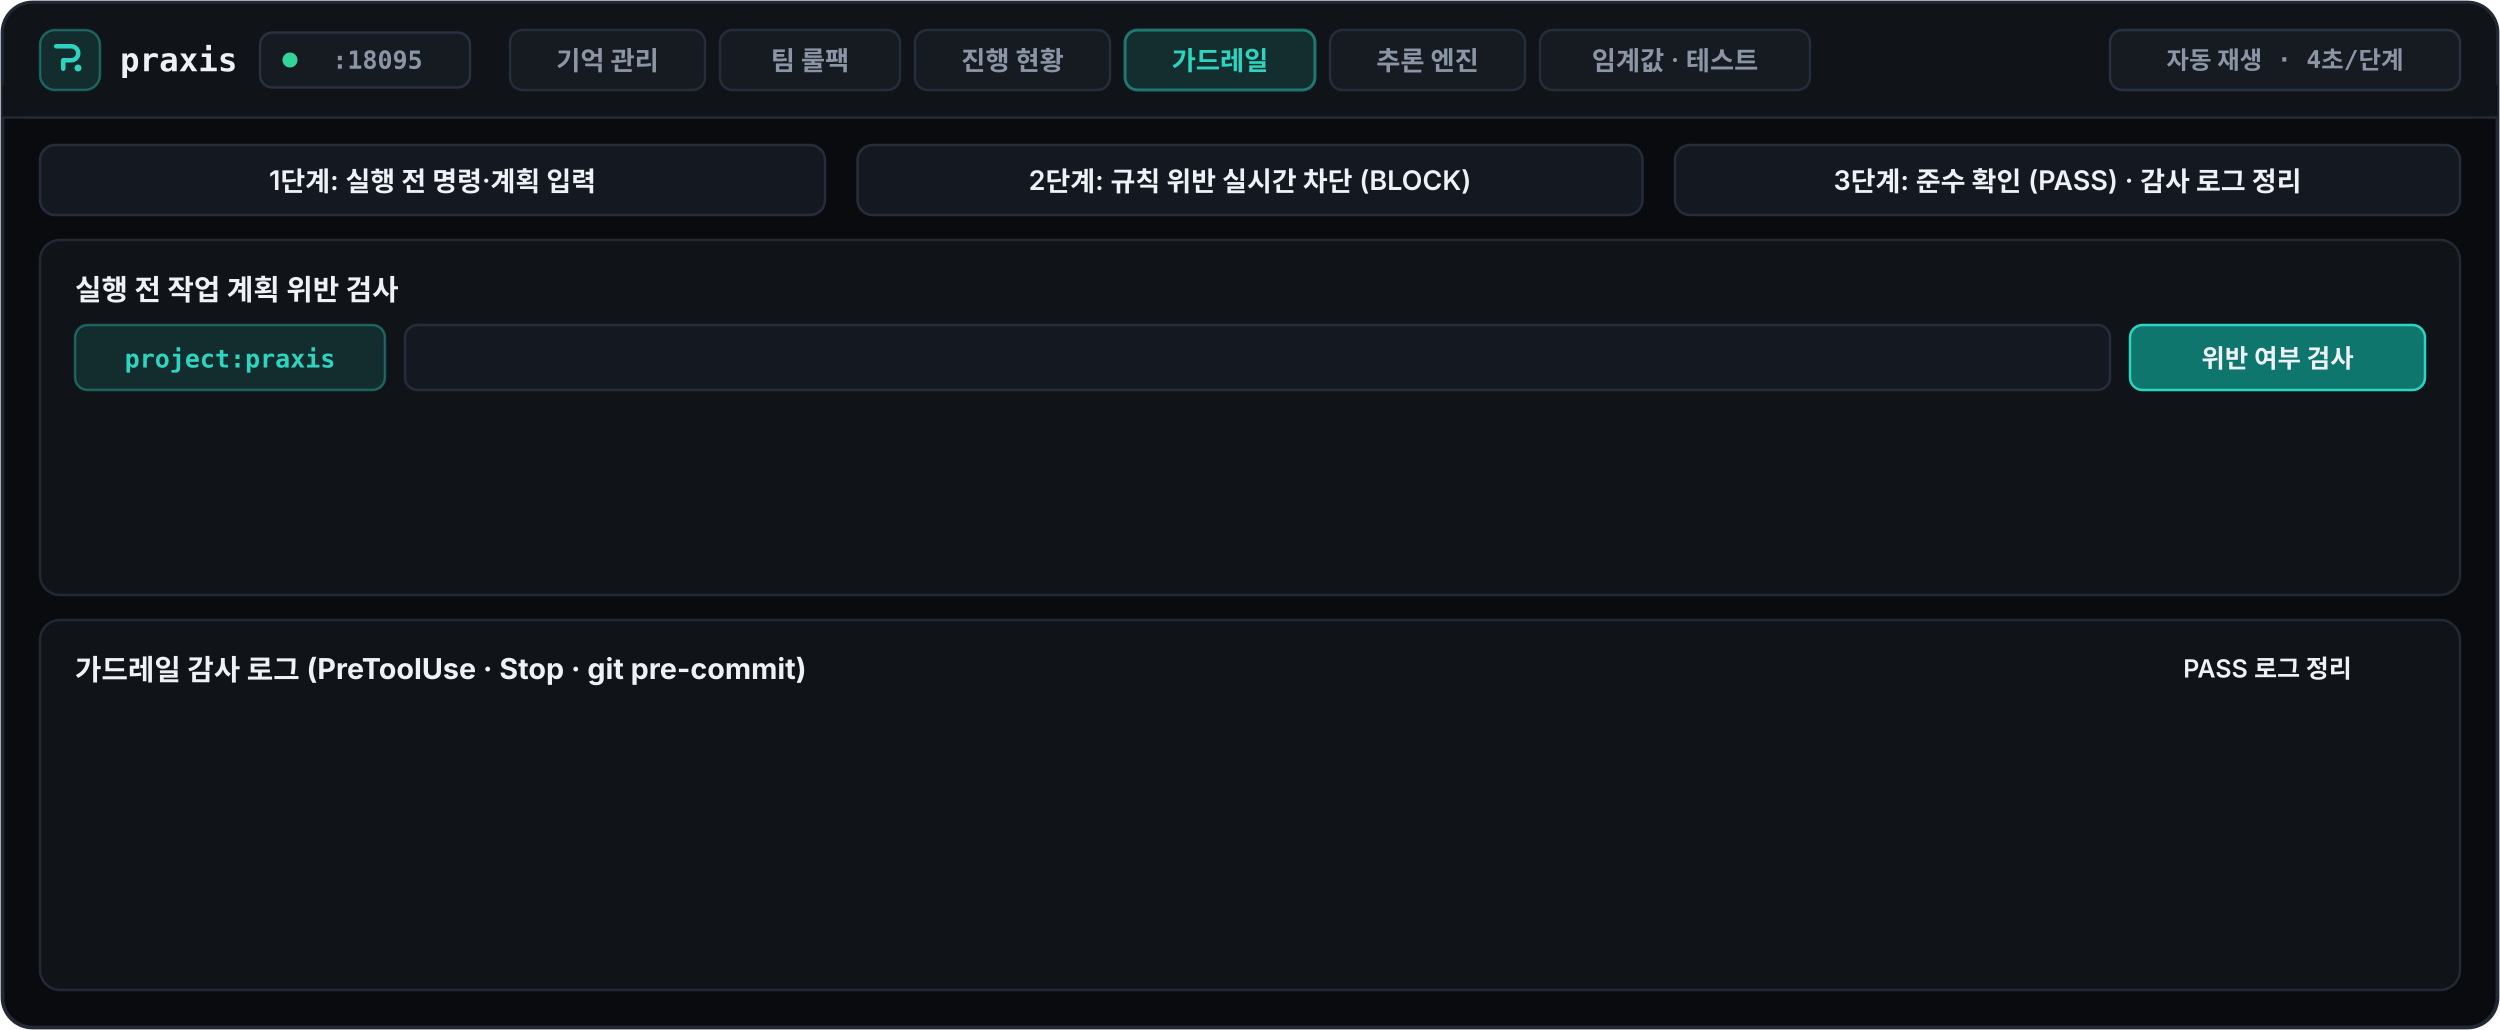
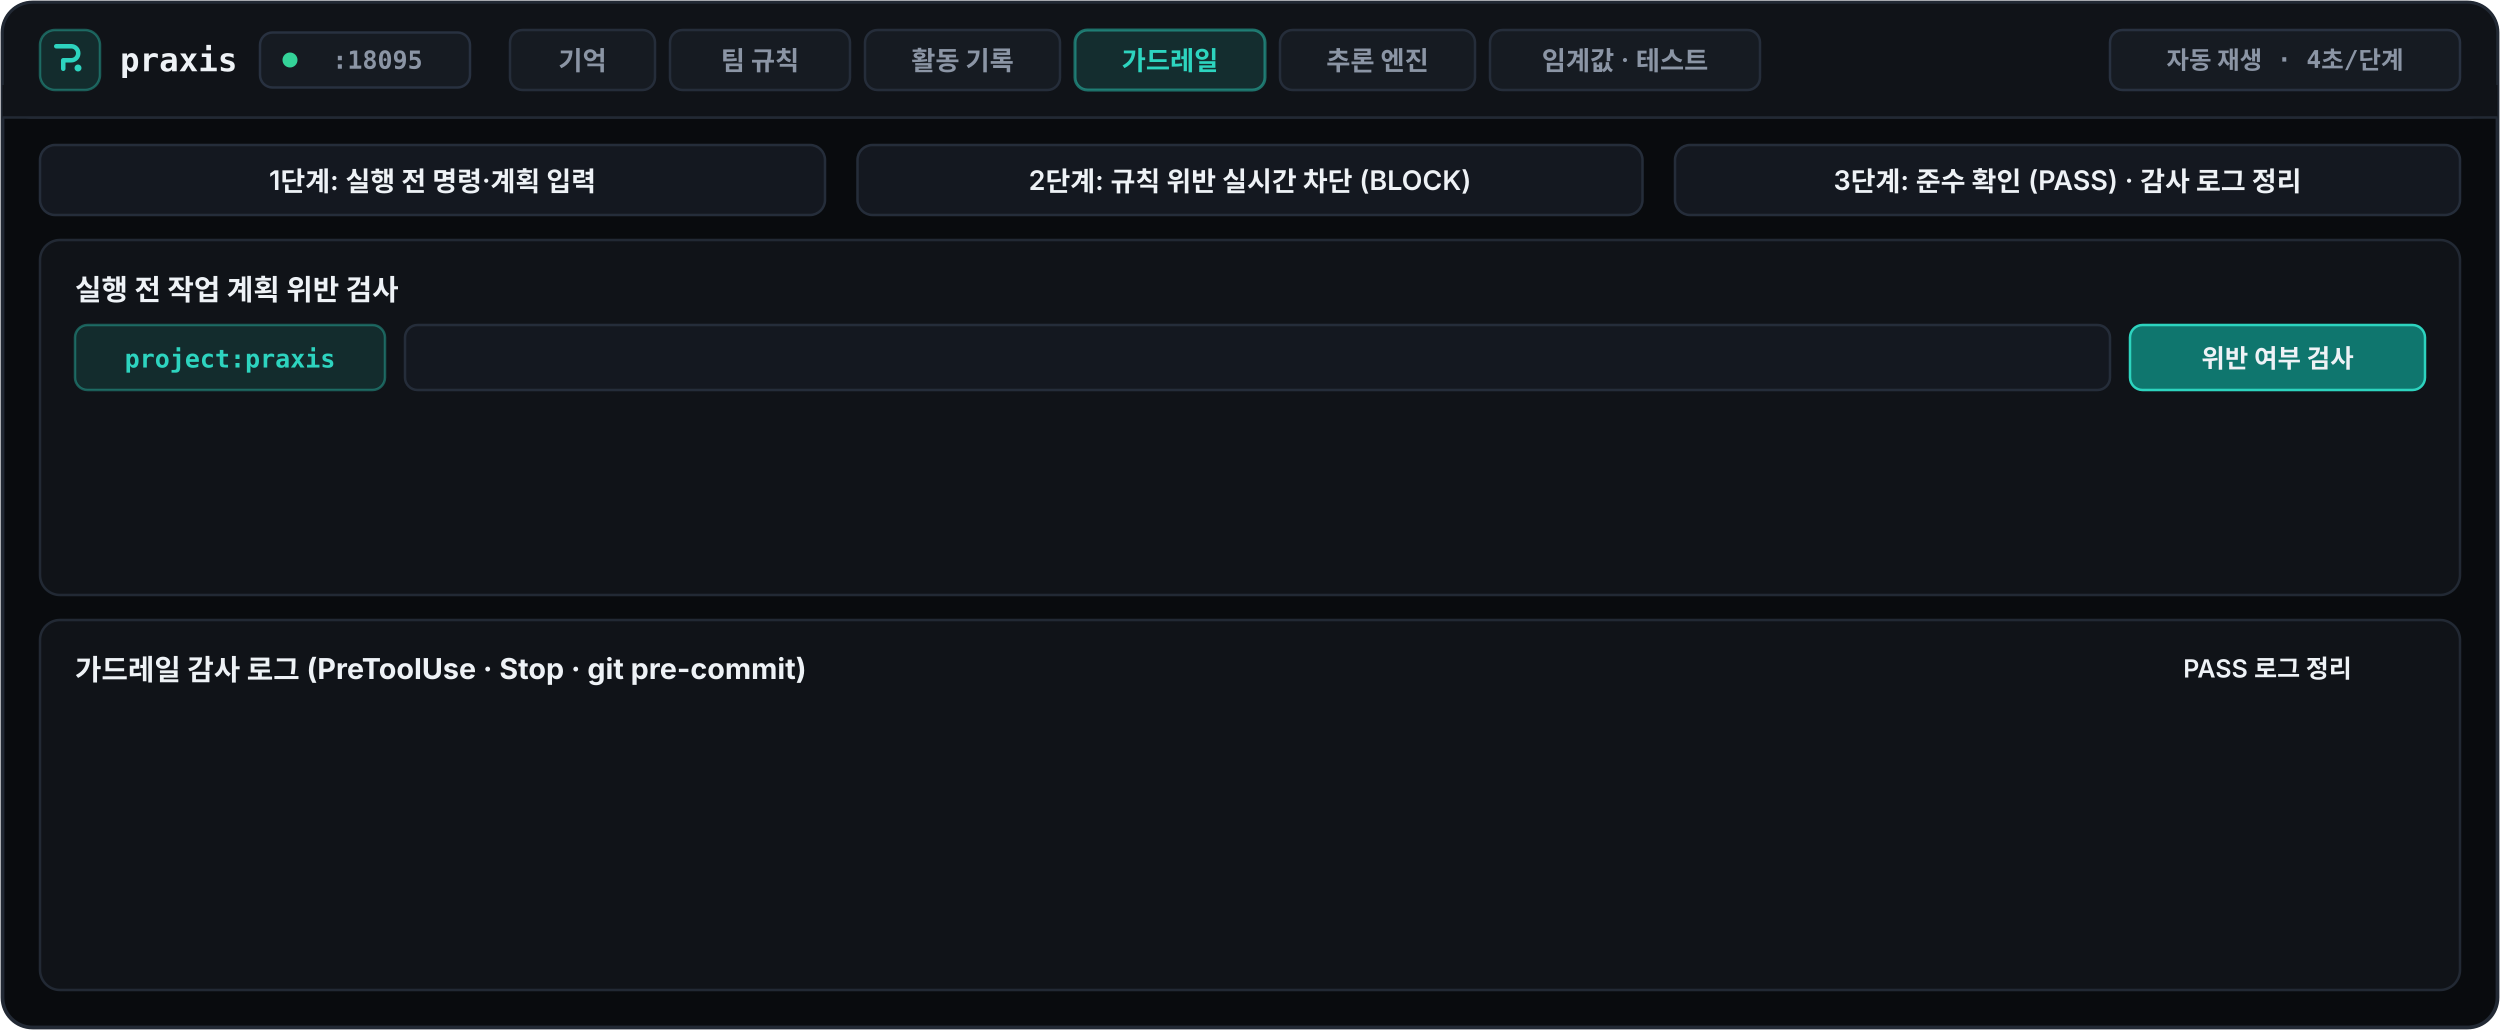
<svg xmlns="http://www.w3.org/2000/svg" viewBox="0 0 1000 412" width="100%" height="100%" role="img" aria-label="웹 콘솔 가드레일 탭 시뮬레이션">
  <style>
    .outer { fill: #090b0e; stroke: #222934; stroke-width: 1.5; }
    .topbar { fill: #101318; stroke: #222934; stroke-width: 1; }
    .card { fill: #101318; stroke: #222934; stroke-width: 1; }
    .sub { fill: #141820; stroke: #252d3a; stroke-width: 1; }
    .sub-hi { fill: rgba(45, 212, 191, 0.10); stroke: rgba(45, 212, 191, 0.42); stroke-width: 1.2; }
    .sub-ok { fill: rgba(52, 211, 153, 0.10); stroke: rgba(52, 211, 153, 0.42); stroke-width: 1.2; }
    .sub-warn { fill: rgba(251, 191, 36, 0.10); stroke: rgba(251, 191, 36, 0.42); stroke-width: 1.2; }
    .sub-err { fill: rgba(248, 113, 113, 0.10); stroke: rgba(248, 113, 113, 0.45); stroke-width: 1.2; }
    .nav-shell { fill: #101318; stroke: #222934; stroke-width: 1; }
    .pill-idle { fill: #161b22; stroke: #252d3a; stroke-width: 1; }
    .pill-act { fill: rgba(45, 212, 191, 0.14); stroke: rgba(45, 212, 191, 0.48); stroke-width: 1.2; }
    .b-ok { fill: rgba(52, 211, 153, 0.14); stroke: rgba(52, 211, 153, 0.42); stroke-width: 1; }
    .b-err { fill: rgba(248, 113, 113, 0.14); stroke: rgba(248, 113, 113, 0.42); stroke-width: 1; }
    .b-warn { fill: rgba(251, 191, 36, 0.14); stroke: rgba(251, 191, 36, 0.42); stroke-width: 1; }
    .b-info { fill: rgba(45, 212, 191, 0.13); stroke: rgba(45, 212, 191, 0.38); stroke-width: 1; }
    .b-mut { fill: #161b22; stroke: #283140; stroke-width: 1; }
    .sans { font-family: "Inter", "Pretendard", -apple-system, BlinkMacSystemFont, "Segoe UI", "Apple SD Gothic Neo", "Noto Sans KR", sans-serif; }
    .mono { font-family: "JetBrains Mono", "SF Mono", Menlo, Consolas, monospace; }
    .t-pri { fill: #eef2f6; }
    .t-sec { fill: #8b95a5; }
    .t-mut { fill: #606b7b; }
    .t-acc { fill: #2dd4bf; }
    .t-ok { fill: #34d399; }
    .t-warn { fill: #fbbf24; }
    .t-err { fill: #f87171; }
    .btn-pri { fill: #0f766e; stroke: #2dd4bf; stroke-width: 1; }
    .f1, .f2, .f3 { opacity: 0; }
    .f1 { animation: loop1 12s infinite; }
    .f2 { animation: loop2 12s infinite; }
    .f3 { animation: loop3 12s infinite; }
    @keyframes loop1 { 0%, 31% { opacity: 1; } 34%, 100% { opacity: 0; } }
    @keyframes loop2 { 0%, 32% { opacity: 0; } 34%, 65% { opacity: 1; } 68%, 100% { opacity: 0; } }
    @keyframes loop3 { 0%, 66% { opacity: 0; } 68%, 98% { opacity: 1; } 100% { opacity: 0; } }
</style>
  <rect class="outer" x="1" y="1" width="998" height="410" rx="12" />
  <rect class="topbar" x="1" y="1" width="998" height="46" rx="12" />
  <rect x="1" y="34" width="998" height="13" fill="#101318" />
  <line x1="1" y1="47" x2="999" y2="47" stroke="#222934" stroke-width="1" />
  <rect class="b-info" x="16" y="12" width="24" height="24" rx="6" />
  <path d="M22.5 18.5h6a2.8 2.8 0 0 1 0 5.6h-3.2v3.4" fill="none" stroke="#2dd4bf" stroke-width="1.8" stroke-linecap="round" stroke-linejoin="round" />
  <circle cx="31.2" cy="27.2" r="1.4" fill="#2dd4bf" />
  <text x="48" y="28.5" class="mono t-pri" font-size="13" font-weight="700">praxis</text>
  <rect class="b-mut" x="104" y="13" width="84" height="22" rx="5" />
  <circle cx="116" cy="24" r="3" fill="#34d399" />
  <text x="151" y="27.5" text-anchor="middle" class="mono t-sec" font-size="10" font-weight="600">:18095</text>
-   <rect class="pill-idle" x="204" y="12" width="78" height="24" rx="5" />
-   <text x="243.0" y="28" text-anchor="middle" class="sans t-sec" font-size="10.5" font-weight="600">기억 관리</text>
-   <rect class="pill-idle" x="288" y="12" width="72" height="24" rx="5" />
-   <text x="324.0" y="28" text-anchor="middle" class="sans t-sec" font-size="10.5" font-weight="600">팀 룰팩</text>
-   <rect class="pill-idle" x="366" y="12" width="78" height="24" rx="5" />
-   <text x="405.0" y="28" text-anchor="middle" class="sans t-sec" font-size="10.5" font-weight="600">진행 현황</text>
-   <rect class="pill-act" x="450" y="12" width="76" height="24" rx="5" />
-   <text x="488.0" y="28" text-anchor="middle" class="sans t-acc" font-size="10.5" font-weight="700">가드레일</text>
-   <rect class="pill-idle" x="532" y="12" width="78" height="24" rx="5" />
-   <text x="571.0" y="28" text-anchor="middle" class="sans t-sec" font-size="10.5" font-weight="600">추론 엔진</text>
-   <rect class="pill-idle" x="616" y="12" width="108" height="24" rx="5" />
-   <text x="670.0" y="28" text-anchor="middle" class="sans t-sec" font-size="10.5" font-weight="600">임계값 · 테스트</text>
+   <rect class="pill-idle" x="204" y="12" width="58" height="24" rx="5" />
+   <text x="233.0" y="28" text-anchor="middle" class="sans t-sec" font-size="10.5" font-weight="600">기억</text>
+   <rect class="pill-idle" x="268" y="12" width="72" height="24" rx="5" />
+   <text x="304.0" y="28" text-anchor="middle" class="sans t-sec" font-size="10.5" font-weight="600">팀 규칙</text>
+   <rect class="pill-idle" x="346" y="12" width="78" height="24" rx="5" />
+   <text x="385.0" y="28" text-anchor="middle" class="sans t-sec" font-size="10.5" font-weight="600">활동 기록</text>
+   <rect class="pill-act" x="430" y="12" width="76" height="24" rx="5" />
+   <text x="468.0" y="28" text-anchor="middle" class="sans t-acc" font-size="10.5" font-weight="700">가드레일</text>
+   <rect class="pill-idle" x="512" y="12" width="78" height="24" rx="5" />
+   <text x="551.0" y="28" text-anchor="middle" class="sans t-sec" font-size="10.5" font-weight="600">추론 엔진</text>
+   <rect class="pill-idle" x="596" y="12" width="108" height="24" rx="5" />
+   <text x="650.0" y="28" text-anchor="middle" class="sans t-sec" font-size="10.5" font-weight="600">임계값 · 테스트</text>
  <rect class="b-mut" x="844" y="12" width="140" height="24" rx="5" />
  <text x="914" y="27.5" text-anchor="middle" class="mono t-sec" font-size="9.8" font-weight="600">자동 재생 · 4초/단계</text>
  <rect class="sub" x="16" y="58" width="314" height="28" rx="6" />
  <g class="f1">
    <rect class="sub-hi" x="16" y="58" width="314" height="28" rx="6" />
  </g>
  <text x="173" y="76" text-anchor="middle" class="sans t-pri" font-size="10.8" font-weight="600">1단계: 실행 전 명령·계획 입력</text>
  <rect class="sub" x="343" y="58" width="314" height="28" rx="6" />
  <g class="f2">
    <rect class="sub-hi" x="343" y="58" width="314" height="28" rx="6" />
  </g>
  <text x="500" y="76" text-anchor="middle" class="sans t-pri" font-size="10.8" font-weight="600">2단계: 규칙 위반 실시간 차단 (BLOCK)</text>
  <rect class="sub" x="670" y="58" width="314" height="28" rx="6" />
  <g class="f3">
    <rect class="sub-hi" x="670" y="58" width="314" height="28" rx="6" />
  </g>
  <text x="827" y="76" text-anchor="middle" class="sans t-pri" font-size="10.8" font-weight="600">3단계: 준수 확인 (PASS) · 감사 로그 정리</text>
  <rect class="card" x="16" y="96" width="968" height="142" rx="8" />
  <text x="30" y="120" class="sans t-pri" font-size="11.5" font-weight="700">실행 전 작업 계획 위반 검사</text>
  <rect class="b-info" x="30" y="130" width="124" height="26" rx="5" />
  <text x="92" y="147" text-anchor="middle" class="mono t-acc" font-size="10" font-weight="700">project:praxis</text>
  <rect class="sub" x="162" y="130" width="682" height="26" rx="5" />
  <text x="174" y="147" class="mono t-pri f1" font-size="10.5">CGO_ENABLED=1 go build ./cmd/praxis</text>
  <text x="174" y="147" class="mono t-err f2" font-size="10.5">CGO_ENABLED=1 go build ./cmd/praxis</text>
  <text x="174" y="147" class="mono t-ok f3" font-size="10.5">CGO_ENABLED=0 go build -trimpath -o bin/praxis ./cmd/praxis</text>
  <rect class="btn-pri" x="852" y="130" width="118" height="26" rx="5" />
  <text x="911" y="147" text-anchor="middle" class="sans t-pri" font-size="10.2" font-weight="700">위반 여부 검사</text>
  <g class="f1">
    <rect class="sub" x="30" y="166" width="940" height="58" rx="6" />
    <text x="44" y="199" class="sans t-sec" font-size="10.8">실행할 명령이나 코드 변경 계획을 입력하면 활성 로컬·팀 규칙 위반 여부를 즉시 검증합니다.</text>
  </g>
  <g class="f2">
    <rect class="sub-err" x="30" y="166" width="940" height="58" rx="6" />
    <rect class="b-err" x="44" y="185" width="64" height="20" rx="4" />
    <text x="76" y="198.5" text-anchor="middle" class="mono t-err" font-size="9.8" font-weight="700">BLOCK</text>
    <text x="120" y="199" class="sans t-err" font-size="11" font-weight="700">BLOCKED (96%) — [#1 핵심 고정] CGO_ENABLED=0 순수 Go 정적 빌드 유지 위반</text>
  </g>
  <g class="f3">
    <rect class="sub-ok" x="30" y="166" width="940" height="58" rx="6" />
    <rect class="b-ok" x="44" y="185" width="64" height="20" rx="4" />
    <text x="76" y="198.5" text-anchor="middle" class="mono t-ok" font-size="9.8" font-weight="700">PASS</text>
    <text x="120" y="199" class="sans t-ok" font-size="11" font-weight="700">PASS — 활성 규칙 및 팀 룰팩 대조 결과 위반 없음</text>
  </g>
  <rect class="card" x="16" y="248" width="968" height="148" rx="8" />
  <text x="30" y="272" class="sans t-pri" font-size="11.5" font-weight="700">가드레일 감사 로그 (PreToolUse · Stop · git pre-commit)</text>
  <rect class="pill-idle f1" x="844" y="256" width="126" height="22" rx="4" />
  <rect class="pill-idle f2" x="844" y="256" width="126" height="22" rx="4" />
  <rect class="pill-act f3" x="844" y="256" width="126" height="22" rx="4" />
  <text x="907" y="271" text-anchor="middle" class="sans t-pri" font-size="10" font-weight="600">PASS 로그 정리</text>
  <g class="f1">
    <rect class="sub-err" x="30" y="286" width="940" height="44" rx="6" />
    <text x="44" y="312" class="mono t-err" font-size="10.5" font-weight="700">BLOCKED · PreToolUse(Bash) · Core Rule #1 (CGO_ENABLED=0)</text>
    <rect class="sub" x="30" y="338" width="940" height="44" rx="6" />
    <text x="44" y="364" class="mono t-ok" font-size="10.5">PASS · Stop(Turn Diff) · internal/transport/dashboard/ssr_team.go</text>
  </g>
  <g class="f2">
    <rect class="sub-err" x="30" y="286" width="940" height="44" rx="6" />
    <rect class="b-err" x="44" y="299" width="44" height="18" rx="4" />
    <text x="66" y="311.5" text-anchor="middle" class="mono t-err" font-size="9.2" font-weight="700">NEW</text>
    <text x="98" y="312" class="mono t-err" font-size="10.5" font-weight="700">BLOCKED · verify_plan · Core Rule #1 (96%)</text>
    <rect class="sub" x="30" y="338" width="940" height="44" rx="6" />
    <text x="44" y="364" class="mono t-sec" font-size="10.5">BLOCKED · PreToolUse(Bash) · Core Rule #1 (CGO_ENABLED=0)</text>
  </g>
  <g class="f3">
    <rect class="sub-ok" x="30" y="286" width="940" height="44" rx="6" />
    <text x="44" y="312" class="mono t-ok" font-size="10.5" font-weight="700">PASS · verify_plan · CGO_ENABLED=0 static build verified</text>
    <rect class="sub-err" x="30" y="338" width="940" height="44" rx="6" />
    <text x="44" y="364" class="mono t-err" font-size="10.5">BLOCKED · verify_plan · Core Rule #1 (96%)</text>
  </g>
</svg>
